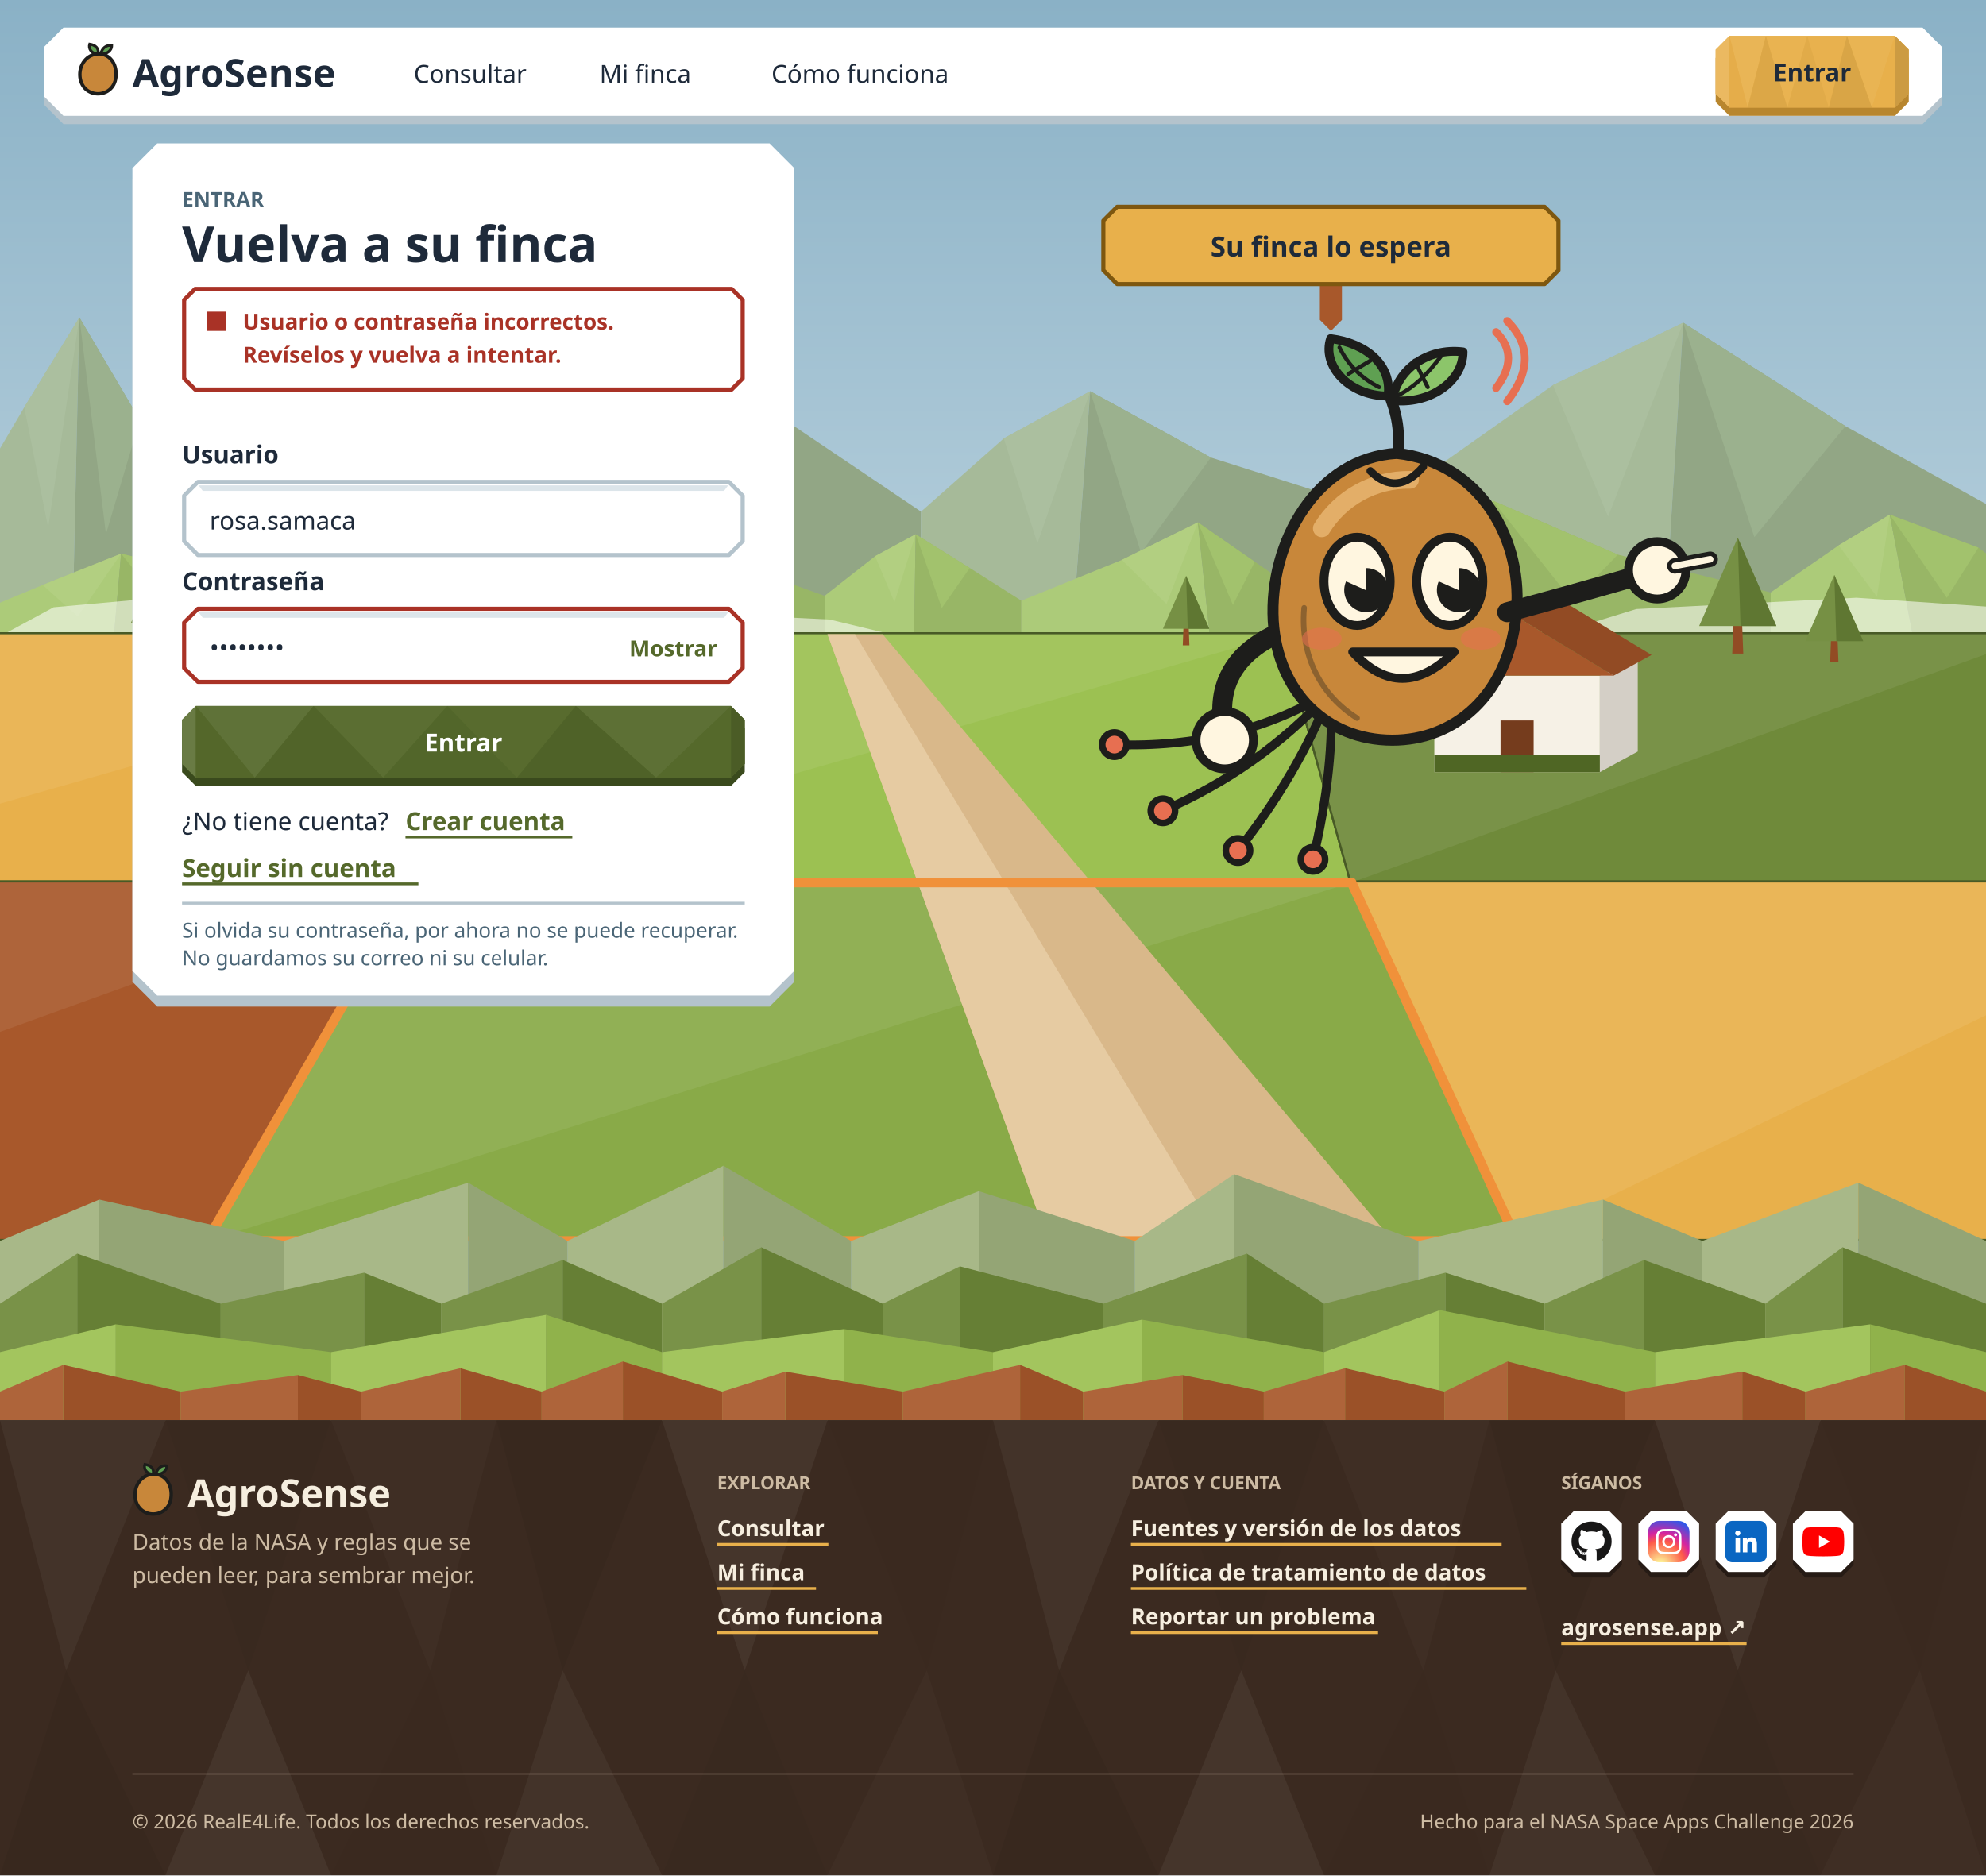
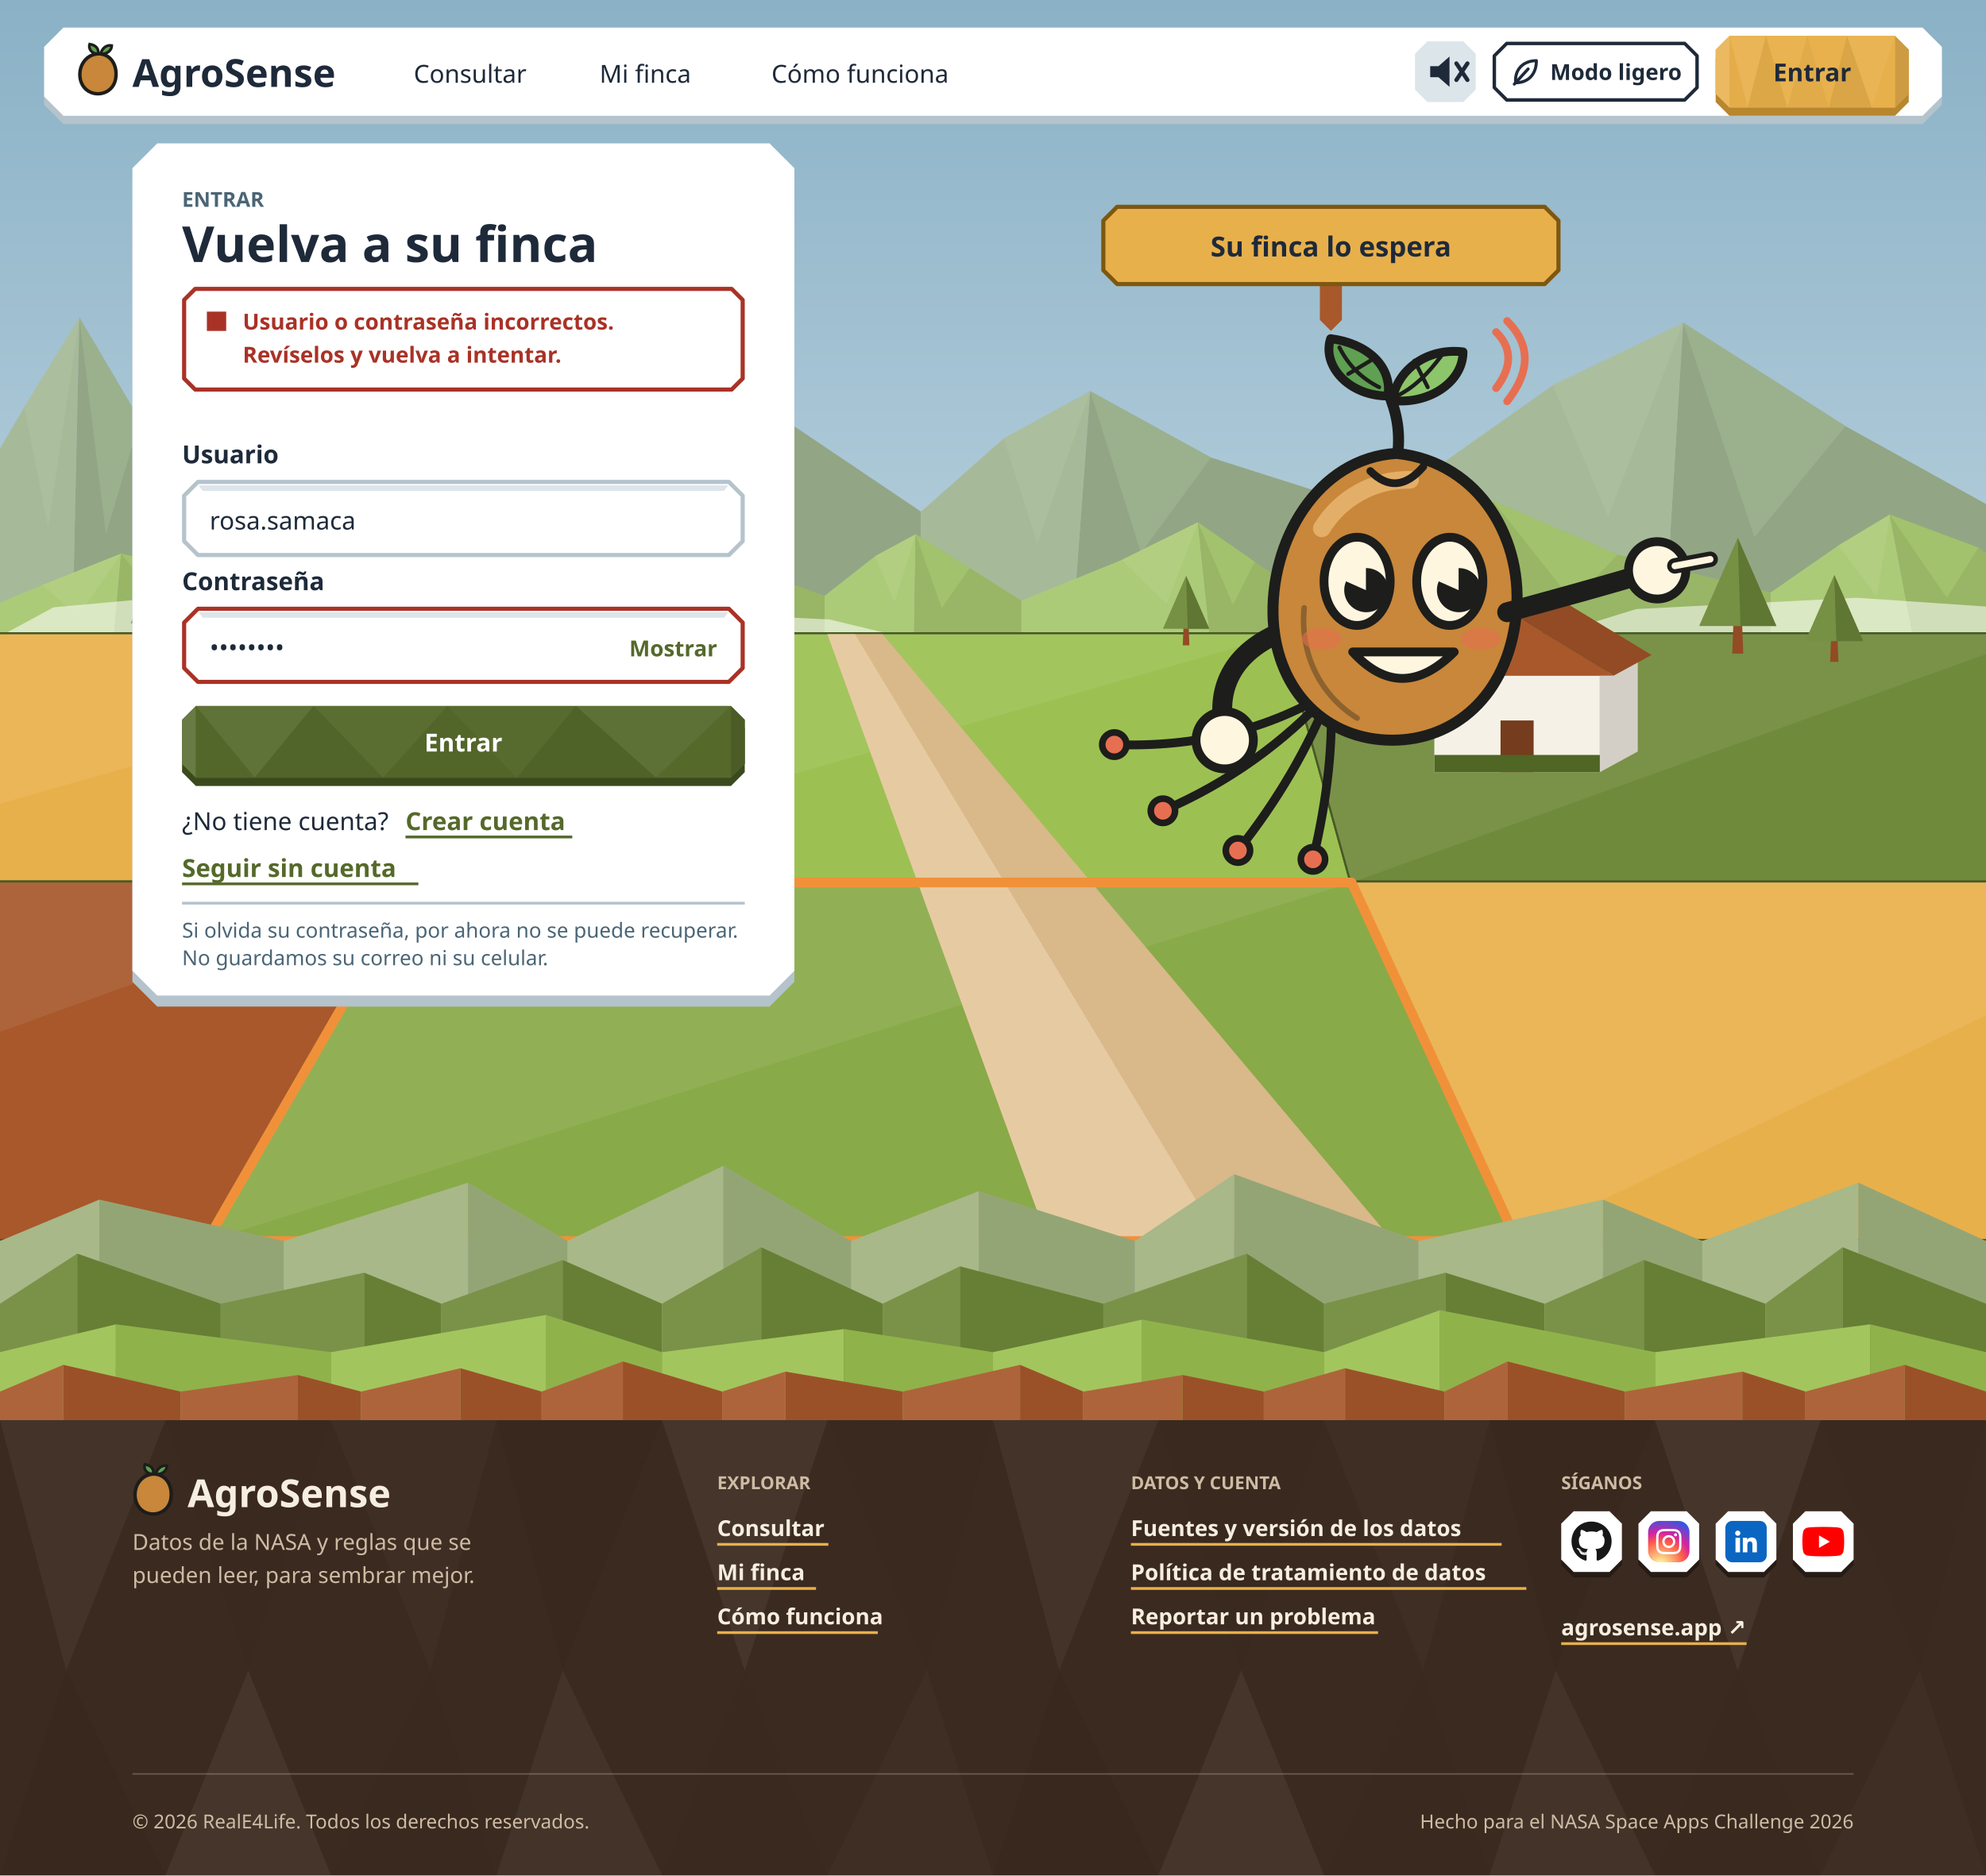
<svg xmlns="http://www.w3.org/2000/svg" width="1440" height="1360" viewBox="0 0 1440 1360">
  <rect width="1440" height="1360" fill="#8FA9B8" />
  <defs>
    <clipPath id="recorte-login-e">
      <rect width="1440" height="900" />
    </clipPath>
  </defs>
  <g id="fondo" clip-path="url(#recorte-login-e)">
    <g transform="translate(0 0) scale(1)">
      <g id="cielo">
        <defs>
          <linearGradient id="cielo-vereda" x1="0" y1="0" x2="0" y2="1">
            <stop offset="0" stop-color="#8AB1C6" />
            <stop offset="1" stop-color="#E0ECF1" />
          </linearGradient>
        </defs>
        <rect width="1440" height="900" fill="url(#cielo-vereda)" />
      </g>
      <g id="lejano">
        <polygon points="-40,393.222 17.606,295.331 57.566,230.245 52.22,470 -40,470" fill="#A6BA99" />
        <polygon points="57.566,230.245 101.401,304.605 158.177,381.239 158.177,470 52.22,470" fill="#92A685" />
        <polygon points="17.606,295.331 57.566,230.245 34.913,382.666" fill="#ABBF9F" />
        <polygon points="57.566,230.245 101.401,304.605 76.811,387.302" fill="#9BB18E" />
        <polygon points="158.177,381.239 303.641,266.091 410.507,187.566 409.388,470 158.177,470" fill="#A6BA99" />
        <polygon points="410.507,187.566 550.547,292.056 667.812,371.044 667.812,470 409.388,470" fill="#92A685" />
        <polygon points="303.641,266.091 410.507,187.566 356.514,368.045" fill="#ABBF9F" />
        <polygon points="410.507,187.566 550.547,292.056 479.967,381.028" fill="#9BB18E" />
        <polygon points="667.812,371.044 727.786,317.937 790.483,283.727 776.651,470 667.812,470" fill="#A6BA99" />
        <polygon points="790.483,283.727 877.992,331.801 997.726,369.864 997.726,470 776.651,470" fill="#92A685" />
        <polygon points="727.786,317.937 790.483,283.727 752.218,393.969" fill="#ABBF9F" />
        <polygon points="790.483,283.727 877.992,331.801 827.321,400.901" fill="#9BB18E" />
        <polygon points="997.726,369.864 1125.98,279.314 1220.45,234.059 1206.02,470 997.726,470" fill="#A6BA99" />
        <polygon points="1220.45,234.059 1338.11,309.047 1480,387.666 1480,470 1206.02,470" fill="#92A685" />
        <polygon points="1125.98,279.314 1220.45,234.059 1166,374.657" fill="#ABBF9F" />
        <polygon points="1220.45,234.059 1338.11,309.047 1272.06,389.524" fill="#9BB18E" />
      </g>
      <g id="medio">
        <polygon points="-40,453.72 30.942,424.23 87.808,401.53 81.83,470 -40,470" fill="#ACCB79" />
        <polygon points="87.808,401.53 163.929,419.574 252.098,432.524 252.098,470 81.83,470" fill="#98B666" />
        <polygon points="30.942,424.23 87.808,401.53 56.386,447.115" fill="#B2CF81" />
        <polygon points="87.808,401.53 163.929,419.574 122.879,444.787" fill="#A2C26D" />
        <polygon points="252.098,432.524 325.909,371.11 403.414,346.407 437.602,470 252.098,470" fill="#ACCB79" />
        <polygon points="403.414,346.407 505.675,398.93 597.892,432.128 597.892,470 437.602,470" fill="#98B666" />
        <polygon points="325.909,371.11 403.414,346.407 381.755,420.555" fill="#B2CF81" />
        <polygon points="403.414,346.407 505.675,398.93 471.639,434.465" fill="#A2C26D" />
        <polygon points="597.892,432.128 634.525,403.363 663.918,387.487 662.606,470 597.892,470" fill="#ACCB79" />
        <polygon points="663.918,387.487 703.137,411.9 740.58,435.632 740.58,470 662.606,470" fill="#98B666" />
        <polygon points="634.525,403.363 663.918,387.487 648.565,436.681" fill="#B2CF81" />
        <polygon points="663.918,387.487 703.137,411.9 682.871,440.95" fill="#A2C26D" />
        <polygon points="740.58,435.632 813.424,406.067 868.553,378.828 878.121,470 740.58,470" fill="#ACCB79" />
        <polygon points="868.553,378.828 909.824,407.404 961.824,443.19 961.824,470 878.121,470" fill="#98B666" />
        <polygon points="813.424,406.067 868.553,378.828 845.772,438.034" fill="#B2CF81" />
        <polygon points="868.553,378.828 909.824,407.404 893.973,438.702" fill="#A2C26D" />
        <polygon points="961.824,443.19 1028.1,401.533 1082.33,363.079 1107.51,470 961.824,470" fill="#ACCB79" />
        <polygon points="1082.33,363.079 1173.04,402.21 1283.86,429.665 1283.86,470 1107.51,470" fill="#98B666" />
        <polygon points="1028.1,401.533 1082.33,363.079 1067.81,435.767" fill="#B2CF81" />
        <polygon points="1082.33,363.079 1173.04,402.21 1140.27,436.105" fill="#A2C26D" />
        <polygon points="1283.86,429.665 1333.17,395.511 1370.22,373.223 1388.64,470 1283.86,470" fill="#ACCB79" />
        <polygon points="1370.22,373.223 1434.5,397.169 1480,431.419 1480,470 1388.64,470" fill="#98B666" />
        <polygon points="1333.17,395.511 1370.22,373.223 1360.9,432.756" fill="#B2CF81" />
        <polygon points="1370.22,373.223 1434.5,397.169 1411.57,433.585" fill="#A2C26D" />
      </g>
      <g id="niebla">
        <polygon points="1079.97,474.501 1186.41,441.699 1346.07,433.499 1527.01,445.8 1612.16,474.501" fill="#FFFFFF" fill-opacity="0.55" />
        <polygon points="241.935,465.794 327.561,446.923 456,442.206 601.563,449.282 670.064,465.794" fill="#FFFFFF" fill-opacity="0.55" />
        <polygon points="-28.161,476.647 38.872,440.412 139.422,431.353 253.379,444.941 307.006,476.647" fill="#FFFFFF" fill-opacity="0.55" />
      </g>
      <g id="parcelas">
        <polygon points="-40,460 430,460 300,640 -200,640" fill="#E8B04B" stroke="#485A26" stroke-width="3" stroke-linejoin="round" />
        <polygon points="-40,460 430,460 -200,640" fill="#EAB658" />
        <polygon points="430,460 930,460 980,640 300,640" fill="#9CC152" stroke="#485A26" stroke-width="3" stroke-linejoin="round" />
        <polygon points="430,460 930,460 300,640" fill="#A3C55E" />
        <polygon points="930,460 1480,460 1640,640 980,640" fill="#6F8A3A" stroke="#485A26" stroke-width="3" stroke-linejoin="round" />
        <polygon points="930,460 1480,460 980,640" fill="#799248" />
        <polygon points="-200,640 300,640 150,900 -420,900" fill="#A8582B" stroke="#485A26" stroke-width="3" stroke-linejoin="round" />
        <polygon points="-200,640 300,640 -420,900" fill="#AE643A" />
        <polygon points="300,640 980,640 1100,900 150,900" fill="#89AA48" stroke="#485A26" stroke-width="3" stroke-linejoin="round" />
        <polygon points="300,640 980,640 150,900" fill="#91B055" />
        <polygon points="980,640 1640,640 1900,900 1100,900" fill="#E8B04B" stroke="#485A26" stroke-width="3" stroke-linejoin="round" />
        <polygon points="980,640 1640,640 1100,900" fill="#EAB658" />
      </g>
      <g id="camino">
        <polygon points="600,460 640,460 1010,900 760,900" fill="#D9B88A" />
        <polygon points="600,460 620,460 885,900 760,900" fill="#E6CBA2" />
      </g>
      <g id="arboles">
        <polygon points="116.4,470 123.6,470 122.7,446.6 117.3,446.6" fill="#924B24" />
        <polygon points="120,394.4 145.2,452 94.8,452" fill="#769044" />
        <polygon points="120,394.4 145.2,452 121.8,452" fill="#5F7732" />
        <polygon points="187.2,476 192.8,476 192.1,457.8 187.9,457.8" fill="#924B24" />
        <polygon points="190,417.2 209.6,462 170.4,462" fill="#769044" />
        <polygon points="190,417.2 209.6,462 191.4,462" fill="#5F7732" />
        <polygon points="1256,474 1264,474 1263,448 1257,448" fill="#924B24" />
        <polygon points="1260,390 1288,454 1232,454" fill="#769044" />
        <polygon points="1260,390 1288,454 1262,454" fill="#5F7732" />
        <polygon points="1327,480 1333,480 1332.25,460.5 1327.75,460.5" fill="#924B24" />
        <polygon points="1330,417 1351,465 1309,465" fill="#769044" />
        <polygon points="1330,417 1351,465 1331.5,465" fill="#5F7732" />
        <polygon points="857.6,468 862.4,468 861.8,452.4 858.2,452.4" fill="#924B24" />
        <polygon points="860,417.6 876.8,456 843.2,456" fill="#769044" />
        <polygon points="860,417.6 876.8,456 861.2,456" fill="#5F7732" />
      </g>
      <g id="casa">
        <polygon points="1040,490 1160,490 1160,560 1040,560" fill="#F6F1E6" />
        <polygon points="1160,490 1187.5,475 1187.5,545 1160,560" fill="#D4CFC6" />
        <polygon points="1030,490 1100,447.5 1170,490" fill="#A8582B" />
        <polygon points="1100,447.5 1170,490 1197.5,475 1127.5,432.5" fill="#924B24" />
        <polygon points="1088,522.5 1112,522.5 1112,560 1088,560" fill="#753C1D" />
        <polygon points="1040,547.5 1160,547.5 1160,560 1040,560" fill="#4F6624" />
      </g>
      <g id="lote-resaltado">
        <polygon points="300,640 980,640 1100,900 150,900" fill="none" stroke="#F0913A" stroke-width="7" stroke-linejoin="round" />
      </g>
    </g>
  </g>
  <g id="barra" transform="translate(0 0)">
    <polygon points="46,26 1394,26 1408,40 1408,76 1394,90 46,90 32,76 32,40" fill="#B4C3CC" />
    <polygon points="46,20 1394,20 1408,34 1408,70 1394,84 46,84 32,70 32,34" fill="#FFFFFF" />
    <g id="marca" transform="translate(56 30)">
      <path d="M16 9c9 .6 13 9 12 17-.8 8-7 12-13 12S3 34 2 26C1 17 7 9 16 9z" fill="#C8873A" stroke="#1D1D1B" stroke-width="2.5" />
      <path d="M15 9c-5 0-7-4-6-7 4 .6 7 3 6 7zm2 0c4 .6 8-2 8-6-4-.6-7 2-8 6z" fill="#5FA052" stroke="#1D1D1B" stroke-width="2" />
      <text x="40" y="33" font-family="Fredoka" font-weight="600" font-size="28" fill="#1E2A3A" text-anchor="start">AgroSense</text>
    </g>
    <text x="300" y="60" font-family="Atkinson Hyperlegible" font-weight="400" font-size="18" fill="#1E2A3A" text-anchor="start">Consultar</text>
    <text x="434.72" y="60" font-family="Atkinson Hyperlegible" font-weight="400" font-size="18" fill="#1E2A3A" text-anchor="start">Mi finca</text>
    <text x="559.36" y="60" font-family="Atkinson Hyperlegible" font-weight="400" font-size="18" fill="#1E2A3A" text-anchor="start">Cómo funciona</text>
    <g id="boton-secondary" transform="translate(1244 26)">
      <polygon points="10,6 130,6 140,16 140,48 130,58 10,58 0,48 0,16" fill="#B8862E" />
      <polygon points="10,0 130,0 140,10 140,42 130,52 10,52 0,42 0,10" fill="#E8B04B" />
      <polygon points="10,0 10,52 0,42 0,10" fill="#EBB961" />
      <polygon points="130,0 140,10 140,42 130,52" fill="#CC9B42" />
      <polygon points="10,0 36.4,0 23.2,52" fill="#E9B556" />
      <polygon points="10,0 23.2,52 10,52" fill="#E5AD4A" />
      <polygon points="36.4,0 66.4,0 52,52" fill="#E9B351" />
      <polygon points="36.4,0 52,52 23.2,52" fill="#DCA747" />
      <polygon points="66.4,0 95.2,0 82,52" fill="#E8B14E" />
      <polygon points="66.4,0 82,52 52,52" fill="#E1AB49" />
      <polygon points="95.2,0 130,0 113.2,52" fill="#E9B453" />
      <polygon points="95.2,0 113.2,52 82,52" fill="#D9A546" />
      <polygon points="130,0 130,52 113.2,52" fill="#E8B04B" />
      <text x="70" y="33" font-family="Atkinson Hyperlegible" font-weight="700" font-size="18" fill="#1E2A3A" text-anchor="middle">Entrar</text>
+     </g>
+     <g id="boton-modo-ligero" transform="translate(1082 30)">
+       <polygon points="10.5,1.5 139.5,1.5 148.5,10.5 148.5,33.5 139.5,42.5 10.5,42.5 1.5,33.5 1.5,10.5" fill="#FFFFFF" stroke="#1E2A3A" stroke-width="2.5" stroke-linejoin="round" />
+       <g transform="translate(14 12) scale(1)">
+         <path d="M3 18 C2 9 8 2 18 2 C18 12 12 18 3 18Z" fill="none" stroke="#1E2A3A" stroke-width="2.2" stroke-linejoin="round" />
+         <path d="M2 19 L12 8" fill="none" stroke="#1E2A3A" stroke-width="2.2" stroke-linecap="round" />
+       </g>
+       <text x="42" y="28" font-family="Atkinson Hyperlegible" font-weight="700" font-size="16" fill="#1E2A3A" text-anchor="start">Modo ligero</text>
+     </g>
+     <g id="boton-sonido" transform="translate(1026 30)">
+       <polygon points="9,0 35,0 44,9 44,35 35,44 9,44 0,35 0,9" fill="#DCE5EA" />
+       <polygon points="11,18 17,18 25,11 25,33 17,26 11,26" fill="#1E2A3A" />
+       <path d="M30 16 L38 28 M38 16 L30 28" fill="none" stroke="#1E2A3A" stroke-width="3" stroke-linecap="round" />
    </g>
  </g>
  <g id="letrero" transform="translate(800 150)">
    <polygon points="157,52 173,52 173,82 165,90 157,82" fill="#A8582B" />
    <polygon points="10,0 320,0 330,10 330,46 320,56 10,56 0,46 0,10" fill="#E8B04B" stroke="#7E570F" stroke-width="3" stroke-linejoin="round" />
    <text x="165" y="36" font-family="Atkinson Hyperlegible" font-weight="700" font-size="20" fill="#1E2A3A" text-anchor="middle">Su finca lo espera</text>
  </g>
  <g id="mascota" transform="translate(760 236) scale(1.6)">
    <g id="semilla" transform="translate(0 0)">
      <path d="M128 166 Q85 192 30 190" fill="none" stroke="#1D1D1B" stroke-width="4" stroke-linecap="round" stroke-linejoin="round" />
      <circle cx="30" cy="190" r="5.5" fill="#E76F51" stroke="#1D1D1B" stroke-width="3" />
      <path d="M128 166 Q96 201 52 220" fill="none" stroke="#1D1D1B" stroke-width="4" stroke-linecap="round" stroke-linejoin="round" />
      <circle cx="52" cy="220" r="5.5" fill="#E76F51" stroke="#1D1D1B" stroke-width="3" />
      <path d="M128 166 Q113 204 86 238" fill="none" stroke="#1D1D1B" stroke-width="4" stroke-linecap="round" stroke-linejoin="round" />
      <circle cx="86" cy="238" r="5.5" fill="#E76F51" stroke="#1D1D1B" stroke-width="3" />
      <path d="M128 166 Q130 200 120 242" fill="none" stroke="#1D1D1B" stroke-width="4" stroke-linecap="round" stroke-linejoin="round" />
      <circle cx="120" cy="242" r="5.5" fill="#E76F51" stroke="#1D1D1B" stroke-width="3" />
      <path d="M108 138 C82 148 76 166 80 184" fill="none" stroke="#1D1D1B" stroke-width="9" stroke-linecap="round" stroke-linejoin="round" />
      <circle cx="80" cy="188" r="13" fill="#FFF6E0" stroke="#1D1D1B" stroke-width="4" />
      <path d="M158 62 C160 48 158 40 154 30" fill="none" stroke="#1D1D1B" stroke-width="5" stroke-linecap="round" stroke-linejoin="round" />
      <path d="M154 32 C136 32 124 18 128 6 C144 8 156 18 154 32Z" fill="#5FA052" stroke="#1D1D1B" stroke-width="4" stroke-linecap="round" stroke-linejoin="round" />
      <path d="M156 34 C172 36 188 26 188 12 C172 10 158 20 156 34Z" fill="#8CC56A" stroke="#1D1D1B" stroke-width="4" stroke-linecap="round" stroke-linejoin="round" />
      <path d="M150 28 C142 24 136 18 132 10 M146 16 L136 22 M178 14 C172 22 166 28 158 32 M172 28 L166 16" fill="none" stroke="#1D1D1B" stroke-width="1.8" stroke-linecap="round" stroke-linejoin="round" />
      <path d="M203 3 Q214 14 203 28.4" fill="none" stroke="#E76F51" stroke-width="3.5" stroke-linecap="round" stroke-linejoin="round" />
      <path d="M208 -2 Q224 14 208 34.4" fill="none" stroke="#E76F51" stroke-width="3.5" stroke-linecap="round" stroke-linejoin="round" />
      <path d="M158 58 C196 62 216 98 212 132 C208 168 184 188 156 188 C126 188 104 166 102 134 C100 98 122 60 158 58Z" fill="#C8873A" stroke="#1D1D1B" stroke-width="5" stroke-linecap="round" stroke-linejoin="round" />
      <path d="M124 92 A46 46 0 0 1 164 70" fill="none" stroke="#E3AE68" stroke-width="8" stroke-linecap="round" stroke-linejoin="round" />
      <path d="M116 128 C114 150 124 168 140 178" fill="none" stroke="#1D1D1B" stroke-width="2.5" stroke-linecap="round" stroke-linejoin="round" opacity="0.35" />
      <path d="M146 66 Q158 78 170 64" fill="none" stroke="#1D1D1B" stroke-width="3.5" stroke-linecap="round" stroke-linejoin="round" />
      <ellipse cx="124" cy="142" rx="9" ry="5" fill="#E76F51" opacity="0.55" />
      <ellipse cx="196" cy="142" rx="9" ry="5" fill="#E76F51" opacity="0.55" />
      <ellipse cx="140" cy="116" rx="15" ry="20" fill="#FFF6E0" stroke="#1D1D1B" stroke-width="4" />
      <path d="M144 120 m0 -10 a10 10 0 1 1 -9 6 l9 4Z" fill="#1D1D1B" />
      <ellipse cx="182" cy="116" rx="15" ry="20" fill="#FFF6E0" stroke="#1D1D1B" stroke-width="4" />
      <path d="M186 120 m0 -10 a10 10 0 1 1 -9 6 l9 4Z" fill="#1D1D1B" />
      <path d="M138 148 Q160 172 184 148Z" fill="#FFF6E0" stroke="#1D1D1B" stroke-width="4" stroke-linecap="round" stroke-linejoin="round" />
      <path d="M208 130 C230 124 252 118 272 112" fill="none" stroke="#1D1D1B" stroke-width="9" stroke-linecap="round" stroke-linejoin="round" />
      <circle cx="276" cy="111" r="13" fill="#FFF6E0" stroke="#1D1D1B" stroke-width="4" />
      <path d="M284 109 l16 -3" fill="none" stroke="#1D1D1B" stroke-width="7" stroke-linecap="round" stroke-linejoin="round" />
      <path d="M284 109 l16 -3" fill="none" stroke="#FFF6E0" stroke-width="3" stroke-linecap="round" stroke-linejoin="round" />
    </g>
  </g>
  <g id="tarjeta" transform="translate(96 104)">
    <polygon points="18,8 462,8 480,26 480,608 462,626 18,626 0,608 0,26" fill="#B4C3CC" />
    <polygon points="18,0 462,0 480,18 480,600 462,618 18,618 0,600 0,18" fill="#FFFFFF" />
  </g>
  <g id="contenido" transform="translate(96 104)">
    <text x="36" y="46" font-family="Atkinson Hyperlegible" font-weight="700" font-size="15" fill="#4A6576" text-anchor="start">ENTRAR</text>
    <text x="36" y="86" font-family="Fredoka" font-weight="600" font-size="36" fill="#1E2A3A" text-anchor="start">Vuelva a su finca</text>
    <g id="aviso-error" transform="translate(36 104)">
      <polygon points="9.5,1.5 398.5,1.5 406.5,9.5 406.5,66.5 398.5,74.5 9.5,74.5 1.5,66.5 1.5,9.5" fill="#FFFFFF" stroke="#A93226" stroke-width="3" stroke-linejoin="round" />
      <polygon points="18,18 32,18 32,32 18,32" fill="#A93226" />
      <text x="44" y="31" font-family="Atkinson Hyperlegible" font-weight="700" font-size="16" fill="#A93226" text-anchor="start">Usuario o contraseña incorrectos.</text>
      <text x="44" y="55" font-family="Atkinson Hyperlegible" font-weight="700" font-size="16" fill="#A93226" text-anchor="start">Revíselos y vuelva a intentar.</text>
    </g>
    <g id="campo-usuario" transform="translate(36 232)">
      <text x="0" y="0" font-family="Atkinson Hyperlegible" font-weight="700" font-size="18" fill="#1E2A3A" text-anchor="start">Usuario</text>
      <polygon points="11.5,13.5 396.5,13.5 406.5,23.5 406.5,56.5 396.5,66.5 11.5,66.5 1.5,56.5 1.5,23.5" fill="#FFFFFF" stroke="#B4C3CC" stroke-width="3" stroke-linejoin="round" />
      <polygon points="12,16 396,16 393,20 15,20" fill="#DCE5EA" />
      <text x="20" y="48" font-family="Atkinson Hyperlegible" font-weight="400" font-size="18" fill="#1E2A3A" text-anchor="start">rosa.samaca</text>
    </g>
    <g id="campo-contrasena" transform="translate(36 324)">
      <text x="0" y="0" font-family="Atkinson Hyperlegible" font-weight="700" font-size="18" fill="#1E2A3A" text-anchor="start">Contraseña</text>
      <polygon points="11.5,13.5 396.5,13.5 406.5,23.5 406.5,56.5 396.5,66.5 11.5,66.5 1.5,56.5 1.5,23.5" fill="#FFFFFF" stroke="#A93226" stroke-width="3" stroke-linejoin="round" />
      <polygon points="12,16 396,16 393,20 15,20" fill="#DCE5EA" />
      <text x="20" y="48" font-family="Atkinson Hyperlegible" font-weight="400" font-size="18" fill="#1E2A3A" text-anchor="start">••••••••</text>
      <text x="388" y="48" font-family="Atkinson Hyperlegible" font-weight="700" font-size="16" fill="#55692B" text-anchor="end">Mostrar</text>
    </g>
    <g id="boton-primary" transform="translate(36 408)">
      <polygon points="10,6 398,6 408,16 408,48 398,58 10,58 0,48 0,16" fill="#3A4A1D" />
      <polygon points="10,0 398,0 408,10 408,42 398,52 10,52 0,42 0,10" fill="#55692B" />
      <polygon points="10,0 10,52 0,42 0,10" fill="#697B44" />
      <polygon points="398,0 408,10 408,42 398,52" fill="#4B5C26" />
      <polygon points="10,0 95.36,0 52.68,52" fill="#5F7238" />
      <polygon points="10,0 52.68,52 10,52" fill="#54672A" />
      <polygon points="95.36,0 192.36,0 145.8,52" fill="#5B6E32" />
      <polygon points="95.36,0 145.8,52 52.68,52" fill="#516429" />
      <polygon points="192.36,0 285.48,0 242.8,52" fill="#586B2E" />
      <polygon points="192.36,0 242.8,52 145.8,52" fill="#52662A" />
      <polygon points="285.48,0 398,0 343.68,52" fill="#5D7035" />
      <polygon points="285.48,0 343.68,52 242.8,52" fill="#4F6228" />
      <polygon points="398,0 398,52 343.68,52" fill="#55692B" />
      <text x="204" y="33" font-family="Atkinson Hyperlegible" font-weight="700" font-size="18" fill="#FFFFFF" text-anchor="middle">Entrar</text>
    </g>
    <text x="36" y="498" font-family="Atkinson Hyperlegible" font-weight="400" font-size="18" fill="#1E2A3A" text-anchor="start">¿No tiene cuenta?</text>
    <text x="198" y="498" font-family="Atkinson Hyperlegible" font-weight="700" font-size="18" fill="#55692B" text-anchor="start">Crear cuenta</text>
    <rect x="198" y="502" width="120.96" height="2" fill="#55692B" />
    <text x="36" y="532" font-family="Atkinson Hyperlegible" font-weight="700" font-size="18" fill="#55692B" text-anchor="start">Seguir sin cuenta</text>
    <rect x="36" y="536" width="171.36" height="2" fill="#55692B" />
    <rect x="36" y="550" width="408" height="2" fill="#B4C3CC" />
    <text x="36" y="576" font-family="Atkinson Hyperlegible" font-weight="400" font-size="15" fill="#4A6576" text-anchor="start">Si olvida su contraseña, por ahora no se puede recuperar.</text>
    <text x="36" y="596" font-family="Atkinson Hyperlegible" font-weight="400" font-size="15" fill="#4A6576" text-anchor="start">No guardamos su correo ni su celular.</text>
  </g>
  <g id="pie" transform="translate(0 900)">
    <rect x="0" y="0" width="1440" height="130" fill="#8FA9B8" />
    <polygon points="0,0 72,-30.03 72,130 0,130" fill="#A8B888" />
    <polygon points="72,-30.03 205.714,0 205.714,130 72,130" fill="#94A575" />
    <polygon points="205.714,0 339.429,-42.315 339.429,130 205.714,130" fill="#A8B888" />
    <polygon points="339.429,-42.315 411.429,0 411.429,130 339.429,130" fill="#94A575" />
    <polygon points="411.429,0 524.571,-54.6 524.571,130 411.429,130" fill="#A8B888" />
    <polygon points="524.571,-54.6 617.143,0 617.143,130 524.571,130" fill="#94A575" />
    <polygon points="617.143,0 709.714,-36.172 709.714,130 617.143,130" fill="#A8B888" />
    <polygon points="709.714,-36.172 822.857,0 822.857,130 709.714,130" fill="#94A575" />
    <polygon points="822.857,0 894.857,-48.458 894.857,130 822.857,130" fill="#A8B888" />
    <polygon points="894.857,-48.458 1028.57,0 1028.57,130 894.857,130" fill="#94A575" />
    <polygon points="1028.57,0 1162.29,-30.03 1162.29,130 1028.57,130" fill="#A8B888" />
    <polygon points="1162.29,-30.03 1234.29,0 1234.29,130 1162.29,130" fill="#94A575" />
    <polygon points="1234.29,0 1347.43,-42.315 1347.43,130 1234.29,130" fill="#A8B888" />
    <polygon points="1347.43,-42.315 1440,0 1440,130 1347.43,130" fill="#94A575" />
    <polygon points="0,45.5 56,9.157 56,130 0,130" fill="#799248" />
    <polygon points="56,9.157 160,45.5 160,130 56,130" fill="#667F35" />
    <polygon points="160,45.5 264,22.977 264,130 160,130" fill="#799248" />
    <polygon points="264,22.977 320,45.5 320,130 264,130" fill="#667F35" />
    <polygon points="320,45.5 408,13.764 408,130 320,130" fill="#799248" />
    <polygon points="408,13.764 480,45.5 480,130 408,130" fill="#667F35" />
    <polygon points="480,45.5 552,4.55 552,130 480,130" fill="#799248" />
    <polygon points="552,4.55 640,45.5 640,130 552,130" fill="#667F35" />
    <polygon points="640,45.5 696,18.371 696,130 640,130" fill="#799248" />
    <polygon points="696,18.371 800,45.5 800,130 696,130" fill="#667F35" />
    <polygon points="800,45.5 904,9.157 904,130 800,130" fill="#799248" />
    <polygon points="904,9.157 960,45.5 960,130 904,130" fill="#667F35" />
    <polygon points="960,45.5 1048,22.977 1048,130 960,130" fill="#799248" />
    <polygon points="1048,22.977 1120,45.5 1120,130 1048,130" fill="#667F35" />
    <polygon points="1120,45.5 1192,13.764 1192,130 1120,130" fill="#799248" />
    <polygon points="1192,13.764 1280,45.5 1280,130 1192,130" fill="#667F35" />
    <polygon points="1280,45.5 1336,4.55 1336,130 1280,130" fill="#799248" />
    <polygon points="1336,4.55 1440,45.5 1440,130 1336,130" fill="#667F35" />
    <polygon points="0,80.6 84,60.447 84,130 0,130" fill="#A3C55E" />
    <polygon points="84,60.447 240,80.6 240,130 84,130" fill="#90B24B" />
    <polygon points="240,80.6 396,53.602 396,130 240,130" fill="#A3C55E" />
    <polygon points="396,53.602 480,80.6 480,130 396,130" fill="#90B24B" />
    <polygon points="480,80.6 612,63.869 612,130 480,130" fill="#A3C55E" />
    <polygon points="612,63.869 720,80.6 720,130 612,130" fill="#90B24B" />
    <polygon points="720,80.6 828,57.025 828,130 720,130" fill="#A3C55E" />
    <polygon points="828,57.025 960,80.6 960,130 828,130" fill="#90B24B" />
    <polygon points="960,80.6 1044,50.18 1044,130 960,130" fill="#A3C55E" />
    <polygon points="1044,50.18 1200,80.6 1200,130 1044,130" fill="#90B24B" />
    <polygon points="1200,80.6 1356,60.447 1356,130 1200,130" fill="#A3C55E" />
    <polygon points="1356,60.447 1440,80.6 1440,130 1356,130" fill="#90B24B" />
    <polygon points="0,109.2 45.818,89.817 45.818,130 0,130" fill="#AE643A" />
    <polygon points="45.818,89.817 130.909,109.2 130.909,130 45.818,130" fill="#9B5128" />
    <polygon points="130.909,109.2 216,97.188 216,130 130.909,130" fill="#AE643A" />
    <polygon points="216,97.188 261.818,109.2 261.818,130 216,130" fill="#9B5128" />
    <polygon points="261.818,109.2 333.818,92.274 333.818,130 261.818,130" fill="#AE643A" />
    <polygon points="333.818,92.274 392.727,109.2 392.727,130 333.818,130" fill="#9B5128" />
    <polygon points="392.727,109.2 451.636,87.36 451.636,130 392.727,130" fill="#AE643A" />
    <polygon points="451.636,87.36 523.636,109.2 523.636,130 451.636,130" fill="#9B5128" />
    <polygon points="523.636,109.2 569.455,94.731 569.455,130 523.636,130" fill="#AE643A" />
    <polygon points="569.455,94.731 654.545,109.2 654.545,130 569.455,130" fill="#9B5128" />
    <polygon points="654.545,109.2 739.636,89.817 739.636,130 654.545,130" fill="#AE643A" />
    <polygon points="739.636,89.817 785.455,109.2 785.455,130 739.636,130" fill="#9B5128" />
    <polygon points="785.455,109.2 857.455,97.188 857.455,130 785.455,130" fill="#AE643A" />
    <polygon points="857.455,97.188 916.364,109.2 916.364,130 857.455,130" fill="#9B5128" />
    <polygon points="916.364,109.2 975.273,92.274 975.273,130 916.364,130" fill="#AE643A" />
    <polygon points="975.273,92.274 1047.27,109.2 1047.27,130 975.273,130" fill="#9B5128" />
    <polygon points="1047.27,109.2 1093.09,87.36 1093.09,130 1047.27,130" fill="#AE643A" />
    <polygon points="1093.09,87.36 1178.18,109.2 1178.18,130 1093.09,130" fill="#9B5128" />
    <polygon points="1178.18,109.2 1263.27,94.731 1263.27,130 1178.18,130" fill="#AE643A" />
    <polygon points="1263.27,94.731 1309.09,109.2 1309.09,130 1263.27,130" fill="#9B5128" />
    <polygon points="1309.09,109.2 1381.09,89.817 1381.09,130 1309.09,130" fill="#AE643A" />
    <polygon points="1381.09,89.817 1440,109.2 1440,130 1381.09,130" fill="#9B5128" />
    <rect x="0" y="130" width="1440" height="330" fill="#3B2A20" />
    <polygon points="0,130 120,130 48,311.5" fill="#433329" />
    <polygon points="48,311.5 120,460 0,460" fill="#38281E" />
    <polygon points="120,130 240,130 180,311.5" fill="#39291F" />
    <polygon points="180,311.5 240,460 120,460" fill="#45352B" />
    <polygon points="240,130 360,130 312,311.5" fill="#3F2E24" />
    <polygon points="312,311.5 360,460 240,460" fill="#3A291F" />
    <polygon points="360,130 480,130 408,311.5" fill="#38281E" />
    <polygon points="408,311.5 480,460 360,460" fill="#433329" />
    <polygon points="480,130 600,130 540,311.5" fill="#45352B" />
    <polygon points="540,311.5 600,460 480,460" fill="#39291F" />
    <polygon points="600,130 720,130 672,311.5" fill="#3A291F" />
    <polygon points="672,311.5 720,460 600,460" fill="#3F2E24" />
    <polygon points="720,130 840,130 768,311.5" fill="#433329" />
    <polygon points="768,311.5 840,460 720,460" fill="#38281E" />
    <polygon points="840,130 960,130 900,311.5" fill="#39291F" />
    <polygon points="900,311.5 960,460 840,460" fill="#45352B" />
    <polygon points="960,130 1080,130 1032,311.5" fill="#3F2E24" />
    <polygon points="1032,311.5 1080,460 960,460" fill="#3A291F" />
    <polygon points="1080,130 1200,130 1128,311.5" fill="#38281E" />
    <polygon points="1128,311.5 1200,460 1080,460" fill="#433329" />
    <polygon points="1200,130 1320,130 1260,311.5" fill="#45352B" />
    <polygon points="1260,311.5 1320,460 1200,460" fill="#39291F" />
    <polygon points="1320,130 1440,130 1392,311.5" fill="#3A291F" />
    <polygon points="1392,311.5 1440,460 1320,460" fill="#3F2E24" />
    <g id="marca" transform="translate(96 160)">
      <path d="M16 9c9 .6 13 9 12 17-.8 8-7 12-13 12S3 34 2 26C1 17 7 9 16 9z" fill="#C8873A" stroke="#1D1D1B" stroke-width="2.5" />
      <path d="M15 9c-5 0-7-4-6-7 4 .6 7 3 6 7zm2 0c4 .6 8-2 8-6-4-.6-7 2-8 6z" fill="#5FA052" stroke="#1D1D1B" stroke-width="2" />
      <text x="40" y="33" font-family="Fredoka" font-weight="600" font-size="28" fill="#F6EEDF" text-anchor="start">AgroSense</text>
    </g>
    <text x="96" y="224" font-family="Atkinson Hyperlegible" font-weight="400" font-size="16" fill="#CDBBA3" text-anchor="start">Datos de la NASA y reglas que se</text>
    <text x="96" y="248" font-family="Atkinson Hyperlegible" font-weight="400" font-size="16" fill="#CDBBA3" text-anchor="start">pueden leer, para sembrar mejor.</text>
    <text x="520" y="180" font-family="Atkinson Hyperlegible" font-weight="700" font-size="13" fill="#CDBBA3" text-anchor="start">EXPLORAR</text>
    <text x="520" y="214" font-family="Atkinson Hyperlegible" font-weight="700" font-size="16" fill="#F6EEDF" text-anchor="start">Consultar</text>
    <rect x="520" y="219" width="80.64" height="2" fill="#E8B04B" />
    <text x="520" y="246" font-family="Atkinson Hyperlegible" font-weight="700" font-size="16" fill="#F6EEDF" text-anchor="start">Mi finca</text>
    <rect x="520" y="251" width="71.68" height="2" fill="#E8B04B" />
    <text x="520" y="278" font-family="Atkinson Hyperlegible" font-weight="700" font-size="16" fill="#F6EEDF" text-anchor="start">Cómo funciona</text>
    <rect x="520" y="283" width="116.48" height="2" fill="#E8B04B" />
    <text x="820" y="180" font-family="Atkinson Hyperlegible" font-weight="700" font-size="13" fill="#CDBBA3" text-anchor="start">DATOS Y CUENTA</text>
    <text x="820" y="214" font-family="Atkinson Hyperlegible" font-weight="700" font-size="16" fill="#F6EEDF" text-anchor="start">Fuentes y versión de los datos</text>
    <rect x="820" y="219" width="268.8" height="2" fill="#E8B04B" />
    <text x="820" y="246" font-family="Atkinson Hyperlegible" font-weight="700" font-size="16" fill="#F6EEDF" text-anchor="start">Política de tratamiento de datos</text>
    <rect x="820" y="251" width="286.72" height="2" fill="#E8B04B" />
    <text x="820" y="278" font-family="Atkinson Hyperlegible" font-weight="700" font-size="16" fill="#F6EEDF" text-anchor="start">Reportar un problema</text>
    <rect x="820" y="283" width="179.2" height="2" fill="#E8B04B" />
    <text x="1132" y="180" font-family="Atkinson Hyperlegible" font-weight="700" font-size="13" fill="#CDBBA3" text-anchor="start">SÍGANOS</text>
    <g id="red-github" transform="translate(1132 196)">
      <polygon points="9,4 35,4 44,13 44,39 35,48 9,48 0,39 0,13" fill="#261B15" />
      <polygon points="9,0 35,0 44,9 44,35 35,44 9,44 0,35 0,9" fill="#FFFFFF" />
      <path transform="translate(7.47 7.00) scale(0.0586)" d="M165.9 397.4c0 2-2.3 3.6-5.2 3.6-3.3.3-5.6-1.3-5.6-3.6 0-2 2.3-3.6 5.2-3.6 3-.3 5.6 1.3 5.6 3.6zm-31.1-4.5c-.7 2 1.3 4.3 4.3 4.9 2.6 1 5.6 0 6.2-2s-1.3-4.3-4.3-5.2c-2.6-.7-5.5.3-6.2 2.3zm44.2-1.7c-2.9.7-4.9 2.6-4.6 4.9.3 2 2.9 3.3 5.9 2.6 2.9-.7 4.9-2.6 4.6-4.6-.3-1.9-3-3.2-5.9-2.9zM244.8 8C106.1 8 0 113.3 0 252c0 110.9 69.8 205.8 169.5 239.2 12.8 2.3 17.3-5.6 17.3-12.1 0-6.2-.3-40.4-.3-61.4 0 0-70 15-84.7-29.8 0 0-11.4-29.1-27.8-36.6 0 0-22.9-15.7 1.6-15.4 0 0 24.9 2 38.6 25.8 21.9 38.6 58.6 27.5 72.9 20.9 2.3-16 8.8-27.1 16-33.7-55.9-6.2-112.3-14.3-112.3-110.5 0-27.5 7.6-41.3 23.6-58.9-2.6-6.5-11.1-33.3 2.6-67.9 20.9-6.5 69 27 69 27 20-5.6 41.5-8.5 62.8-8.5s42.8 2.9 62.8 8.5c0 0 48.1-33.6 69-27 13.7 34.7 5.2 61.4 2.6 67.9 16 17.7 25.8 31.5 25.8 58.9 0 96.5-58.9 104.2-114.8 110.5 9.2 7.9 17 22.9 17 46.4 0 33.7-.3 75.4-.3 83.6 0 6.5 4.6 14.4 17.3 12.1C428.2 457.8 496 362.9 496 252 496 113.3 383.5 8 244.8 8zM97.2 352.9c-1.3 1-1 3.3.7 5.2 1.6 1.6 3.9 2.3 5.2 1 1.3-1 1-3.3-.7-5.2-1.6-1.6-3.9-2.3-5.2-1zm-10.8-8.1c-.7 1.3.3 2.9 2.3 3.9 1.6 1 3.6.7 4.3-.7.7-1.3-.3-2.9-2.3-3.9-2-.6-3.6-.3-4.3.7zm32.4 35.6c-1.6 1.3-1 4.3 1.3 6.2 2.3 2.3 5.2 2.6 6.5 1 1.3-1.3.7-4.3-1.3-6.2-2.2-2.3-5.2-2.6-6.5-1zm-11.4-14.7c-1.6 1-1.6 3.6 0 5.9 1.6 2.3 4.3 3.3 5.6 2.3 1.6-1.3 1.6-3.9 0-6.2-1.4-2.3-4-3.3-5.6-2z" fill="#181717" />
    </g>
    <g id="red-instagram" transform="translate(1188 196)">
      <polygon points="9,4 35,4 44,13 44,39 35,48 9,48 0,39 0,13" fill="#261B15" />
      <polygon points="9,0 35,0 44,9 44,35 35,44 9,44 0,35 0,9" fill="#FFFFFF" />
      <defs>
        <radialGradient id="ig-degradado" cx="0.3" cy="1.07" r="1.3">
          <stop offset="0" stop-color="#FDF497" />
          <stop offset="0.05" stop-color="#FDF497" />
          <stop offset="0.45" stop-color="#FD5949" />
          <stop offset="0.6" stop-color="#D6249F" />
          <stop offset="0.9" stop-color="#285AEB" />
        </radialGradient>
      </defs>
      <rect x="7.0" y="7.0" width="30" height="30" rx="8" fill="url(#ig-degradado)" />
      <path transform="translate(12.81 11.50) scale(0.041)" d="M224.1 141c-63.6 0-114.9 51.3-114.9 114.9s51.3 114.9 114.9 114.9S339 319.5 339 255.9 287.7 141 224.1 141zm0 189.6c-41.1 0-74.7-33.5-74.7-74.7s33.5-74.7 74.7-74.7 74.7 33.5 74.7 74.7-33.6 74.7-74.7 74.7zm146.4-194.3c0 14.9-12 26.8-26.8 26.8-14.9 0-26.8-12-26.8-26.8s12-26.8 26.8-26.8 26.8 12 26.8 26.8zm76.1 27.2c-1.7-35.9-9.9-67.7-36.2-93.9-26.2-26.2-58-34.4-93.9-36.2-37-2.1-147.9-2.1-184.9 0-35.8 1.7-67.6 9.9-93.9 36.1s-34.4 58-36.2 93.9c-2.1 37-2.1 147.9 0 184.9 1.7 35.9 9.9 67.7 36.2 93.9s58 34.4 93.9 36.2c37 2.1 147.9 2.1 184.9 0 35.9-1.7 67.7-9.9 93.9-36.2 26.2-26.2 34.4-58 36.2-93.9 2.1-37 2.1-147.8 0-184.8zM398.8 388c-7.8 19.6-22.9 34.7-42.6 42.6-29.5 11.7-99.5 9-132.1 9s-102.7 2.6-132.1-9c-19.6-7.8-34.7-22.9-42.6-42.6-11.7-29.5-9-99.5-9-132.1s-2.6-102.7 9-132.1c7.8-19.6 22.9-34.7 42.6-42.6 29.5-11.7 99.5-9 132.1-9s102.7-2.6 132.1 9c19.6 7.8 34.7 22.9 42.6 42.6 11.7 29.5 9 99.5 9 132.1s2.7 102.7-9 132.1z" fill="#FFFFFF" />
    </g>
    <g id="red-linkedin" transform="translate(1244 196)">
      <polygon points="9,4 35,4 44,13 44,39 35,48 9,48 0,39 0,13" fill="#261B15" />
      <polygon points="9,0 35,0 44,9 44,35 35,44 9,44 0,35 0,9" fill="#FFFFFF" />
      <rect x="7.0" y="7.0" width="30" height="30" rx="5" fill="#0A66C2" />
      <path transform="translate(14.12 14.00) scale(0.0352)" d="M100.28 448H7.4V148.9h92.88zM53.79 108.1C24.09 108.1 0 83.5 0 53.8a53.79 53.79 0 0 1 107.58 0c0 29.7-24.1 54.3-53.79 54.3zM447.9 448h-92.68V302.4c0-34.7-.7-79.2-48.29-79.2-48.29 0-55.69 37.7-55.69 76.7V448h-92.78V148.9h89.08v40.8h1.3c12.4-23.5 42.69-48.3 87.88-48.3 94 0 111.28 61.9 111.28 142.3V448z" fill="#FFFFFF" />
    </g>
    <g id="red-youtube" transform="translate(1300 196)">
      <polygon points="9,4 35,4 44,13 44,39 35,48 9,48 0,39 0,13" fill="#261B15" />
      <polygon points="9,0 35,0 44,9 44,35 35,44 9,44 0,35 0,9" fill="#FFFFFF" />
      <rect x="16.0" y="16.0" width="12" height="12" fill="#FFFFFF" />
      <path transform="translate(6.00 7.78) scale(0.0556)" d="M549.655 124.083c-6.281-23.65-24.787-42.276-48.284-48.597C458.781 64 288 64 288 64S117.22 64 74.629 75.486c-23.497 6.322-42.003 24.947-48.284 48.597-11.412 42.867-11.412 132.305-11.412 132.305s0 89.438 11.412 132.305c6.281 23.65 24.787 41.5 48.284 47.821C117.22 448 288 448 288 448s170.78 0 213.371-11.486c23.497-6.321 42.003-24.171 48.284-47.821 11.412-42.867 11.412-132.305 11.412-132.305s0-89.438-11.412-132.305zm-317.51 213.508V175.185l142.739 81.205-142.739 81.201z" fill="#FF0000" />
    </g>
    <text x="1132" y="286" font-family="Atkinson Hyperlegible" font-weight="700" font-size="16" fill="#F6EEDF" text-anchor="start">agrosense.app ↗</text>
    <rect x="1132" y="291" width="134.4" height="2" fill="#E8B04B" />
    <rect x="96" y="386" width="1248" height="1" fill="#CDBBA3" fill-opacity="0.35" />
    <text x="96" y="426" font-family="Atkinson Hyperlegible" font-weight="400" font-size="14" fill="#CDBBA3" text-anchor="start">© 2026 RealE4Life. Todos los derechos reservados.</text>
    <text x="1344" y="426" font-family="Atkinson Hyperlegible" font-weight="400" font-size="14" fill="#CDBBA3" text-anchor="end">Hecho para el NASA Space Apps Challenge 2026</text>
  </g>
</svg>
